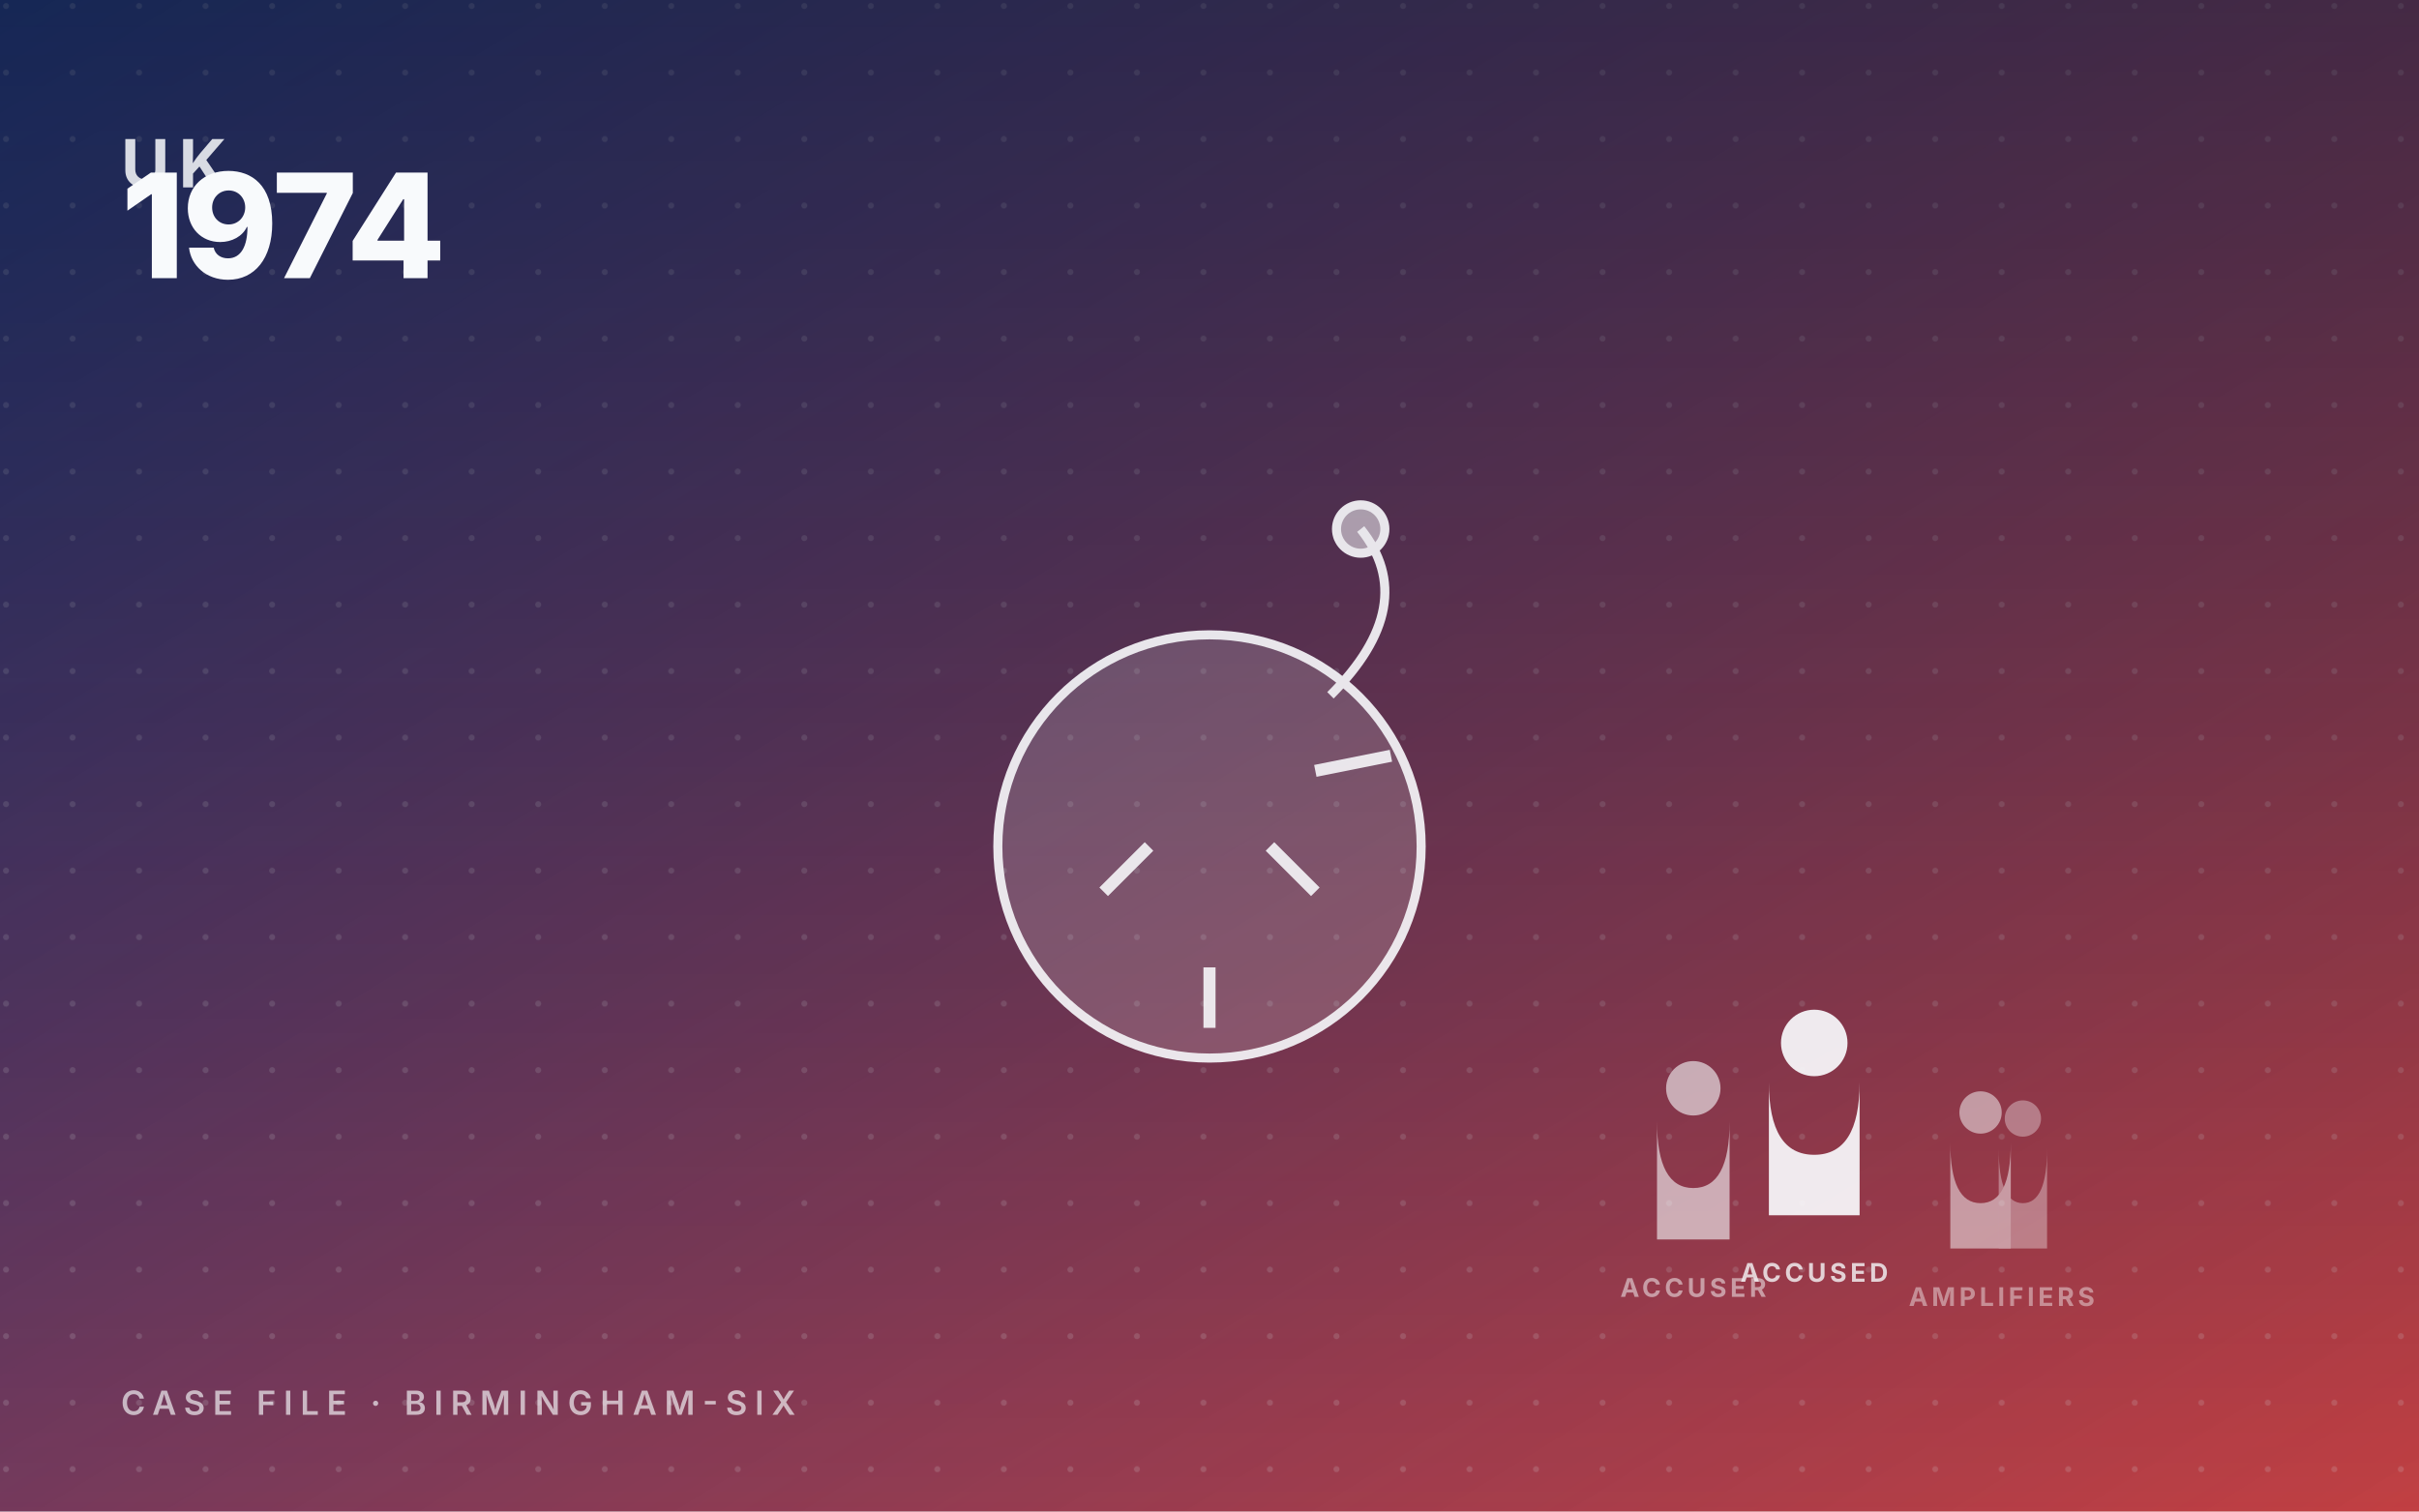
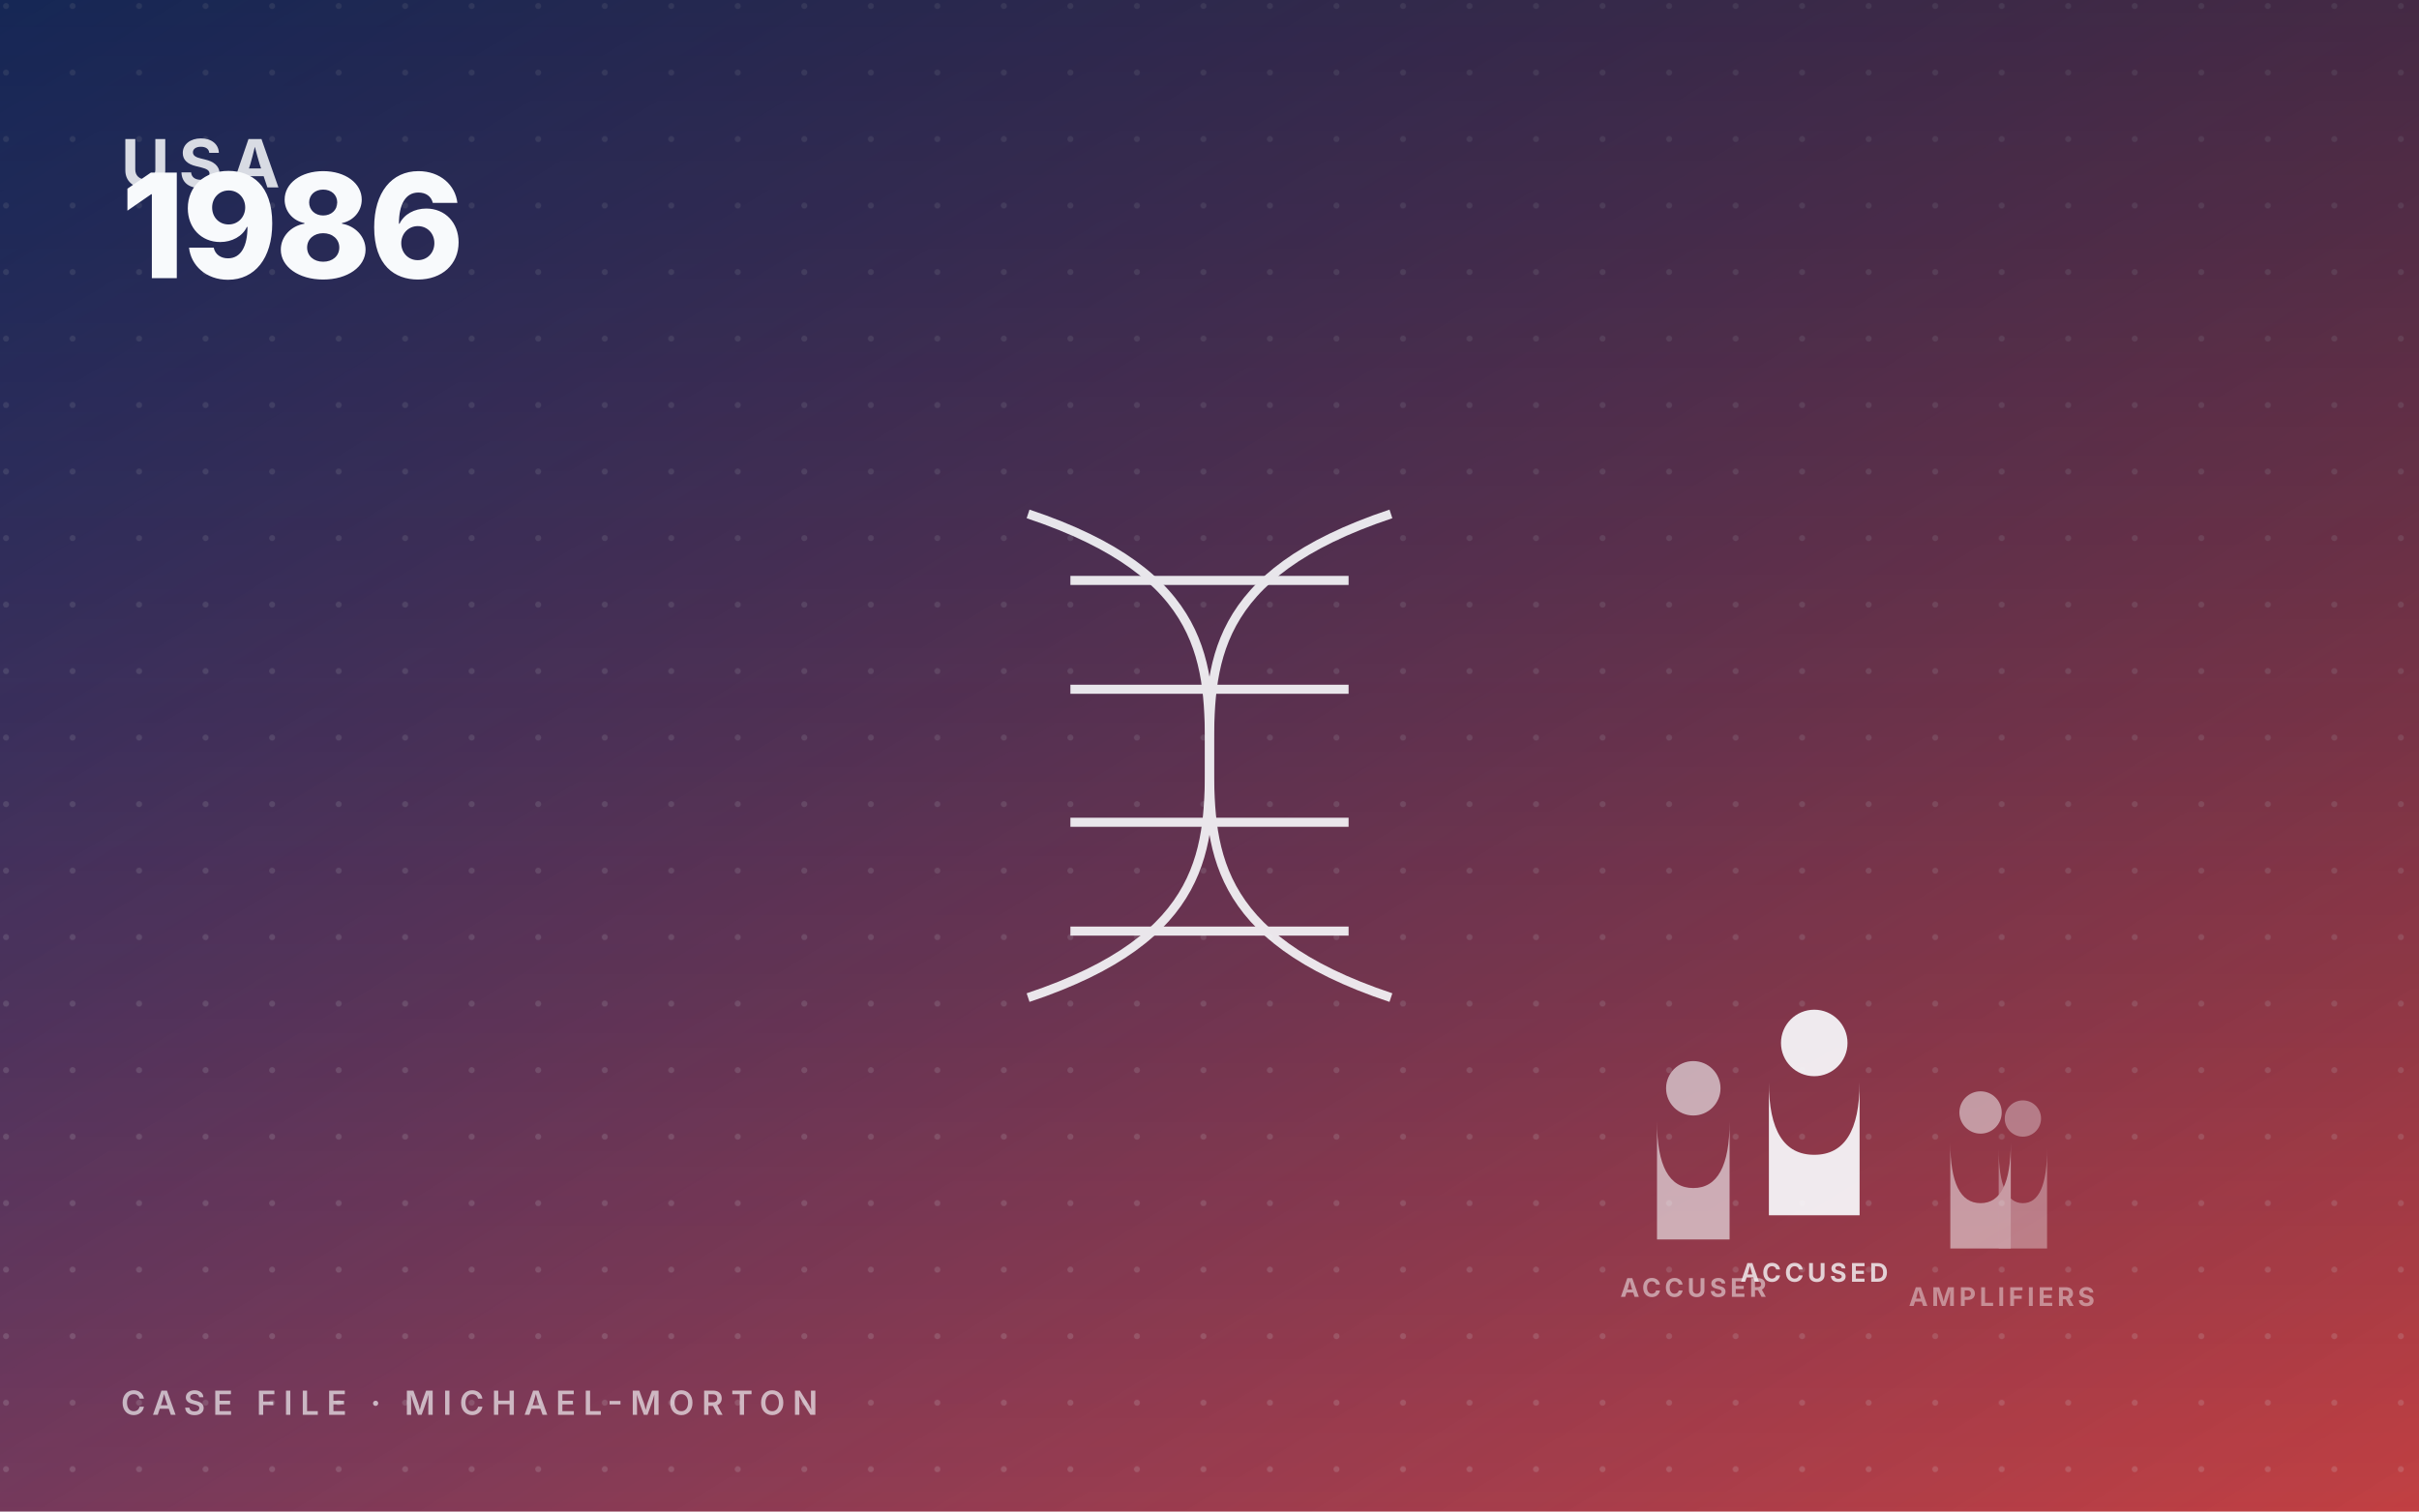
<svg xmlns="http://www.w3.org/2000/svg" viewBox="0 0 800 500" width="800" height="500" preserveAspectRatio="xMidYMid slice">
  <defs>
    <linearGradient id="bg" x1="0" y1="0" x2="1" y2="1">
      <stop offset="0%" stop-color="#1e3a8a" />
      <stop offset="100%" stop-color="#dc2626" stop-opacity="0.85" />
    </linearGradient>
    <linearGradient id="overlay" x1="0" y1="0" x2="0" y2="1">
      <stop offset="0%" stop-color="#0f172a" stop-opacity="0.55" />
      <stop offset="100%" stop-color="#0f172a" stop-opacity="0.15" />
    </linearGradient>
    <pattern id="dots" x="0" y="0" width="22" height="22" patternUnits="userSpaceOnUse">
      <circle cx="2" cy="2" r="1" fill="#f8fafc" opacity="0.18" />
    </pattern>
  </defs>
  <rect width="800" height="500" fill="url(#bg)" />
  <rect width="800" height="500" fill="url(#dots)" />
  <rect width="800" height="500" fill="url(#overlay)" />
  <g font-family="Inter, 'Helvetica Neue', Arial, sans-serif" fill="#f8fafc">
-     <text x="40" y="62" font-size="22" font-weight="700" letter-spacing="3" opacity="0.85">UK</text>
-     <text x="40" y="92" font-size="48" font-weight="800" letter-spacing="-1">1974</text>
-     <text x="40" y="468" font-size="11" font-weight="600" letter-spacing="2.5" opacity="0.65">CASE FILE · BIRMINGHAM-SIX</text>
+     <text x="40" y="62" font-size="22" font-weight="700" letter-spacing="3" opacity="0.85">USA</text>
+     <text x="40" y="92" font-size="48" font-weight="800" letter-spacing="-1">1986</text>
+     <text x="40" y="468" font-size="11" font-weight="600" letter-spacing="2.5" opacity="0.65">CASE FILE · MICHAEL-MORTON</text>
  </g>
-   <g transform="translate(400,260)" stroke="#f8fafc" stroke-width="3" fill="none" opacity="0.9">
-     <circle cx="0" cy="20" r="70" fill="#f8fafc" fill-opacity="0.18" />
-     <path d="M 40 -30 Q 70 -60 50 -85" />
-     <circle cx="50" cy="-85" r="8" fill="#f8fafc" fill-opacity="0.6" />
-     <path d="M 20 20 L 35 35 M -20 20 L -35 35 M 0 60 L 0 80 M 35 -5 L 60 -10" stroke="#f8fafc" stroke-width="4" />
+   <g transform="translate(400,250)" stroke="#f8fafc" stroke-width="3" fill="none" opacity="0.9">
+     <path d="M -60 -80 C 60 -40, -60 40, 60 80" />
+     <path d="M 60 -80 C -60 -40, 60 40, -60 80" />
+     <line x1="-46" y1="-58" x2="46" y2="-58" />
+     <line x1="-46" y1="-22" x2="46" y2="-22" />
+     <line x1="-46" y1="22" x2="46" y2="22" />
+     <line x1="-46" y1="58" x2="46" y2="58" />
  </g>
  <g transform="translate(560,410)" fill="#f8fafc" opacity="0.92">
    <g transform="translate(40,0)">
      <circle cx="0" cy="-65" r="11" />
      <path d="M -15 -52 Q -15 -28 0 -28 Q 15 -28 15 -52 L 15 -8 L -15 -8 Z" />
      <text x="0" y="14" text-anchor="middle" font-family="Inter, Arial, sans-serif" font-size="8.5" font-weight="700" letter-spacing="1.2" fill="#f8fafc" opacity="0.85">ACCUSED</text>
    </g>
    <g transform="translate(0,5)" opacity="0.65">
      <circle cx="0" cy="-55" r="9" />
      <path d="M -12 -44 Q -12 -22 0 -22 Q 12 -22 12 -44 L 12 -5 L -12 -5 Z" />
      <text x="0" y="14" text-anchor="middle" font-family="Inter, Arial, sans-serif" font-size="8.5" font-weight="700" letter-spacing="1.2" fill="#f8fafc" opacity="0.85">ACCUSER</text>
    </g>
    <g transform="translate(95,8)" opacity="0.55">
      <circle cx="0" cy="-50" r="7" />
      <path d="M -10 -40 Q -10 -20 0 -20 Q 10 -20 10 -40 L 10 -5 L -10 -5 Z" />
      <circle cx="14" cy="-48" r="6" opacity="0.7" />
      <path d="M 6 -38 Q 6 -20 14 -20 Q 22 -20 22 -38 L 22 -5 L 6 -5 Z" opacity="0.7" />
      <text x="7" y="14" text-anchor="middle" font-family="Inter, Arial, sans-serif" font-size="8.5" font-weight="700" letter-spacing="1.2" fill="#f8fafc" opacity="0.85">AMPLIFIERS</text>
    </g>
  </g>
</svg>
